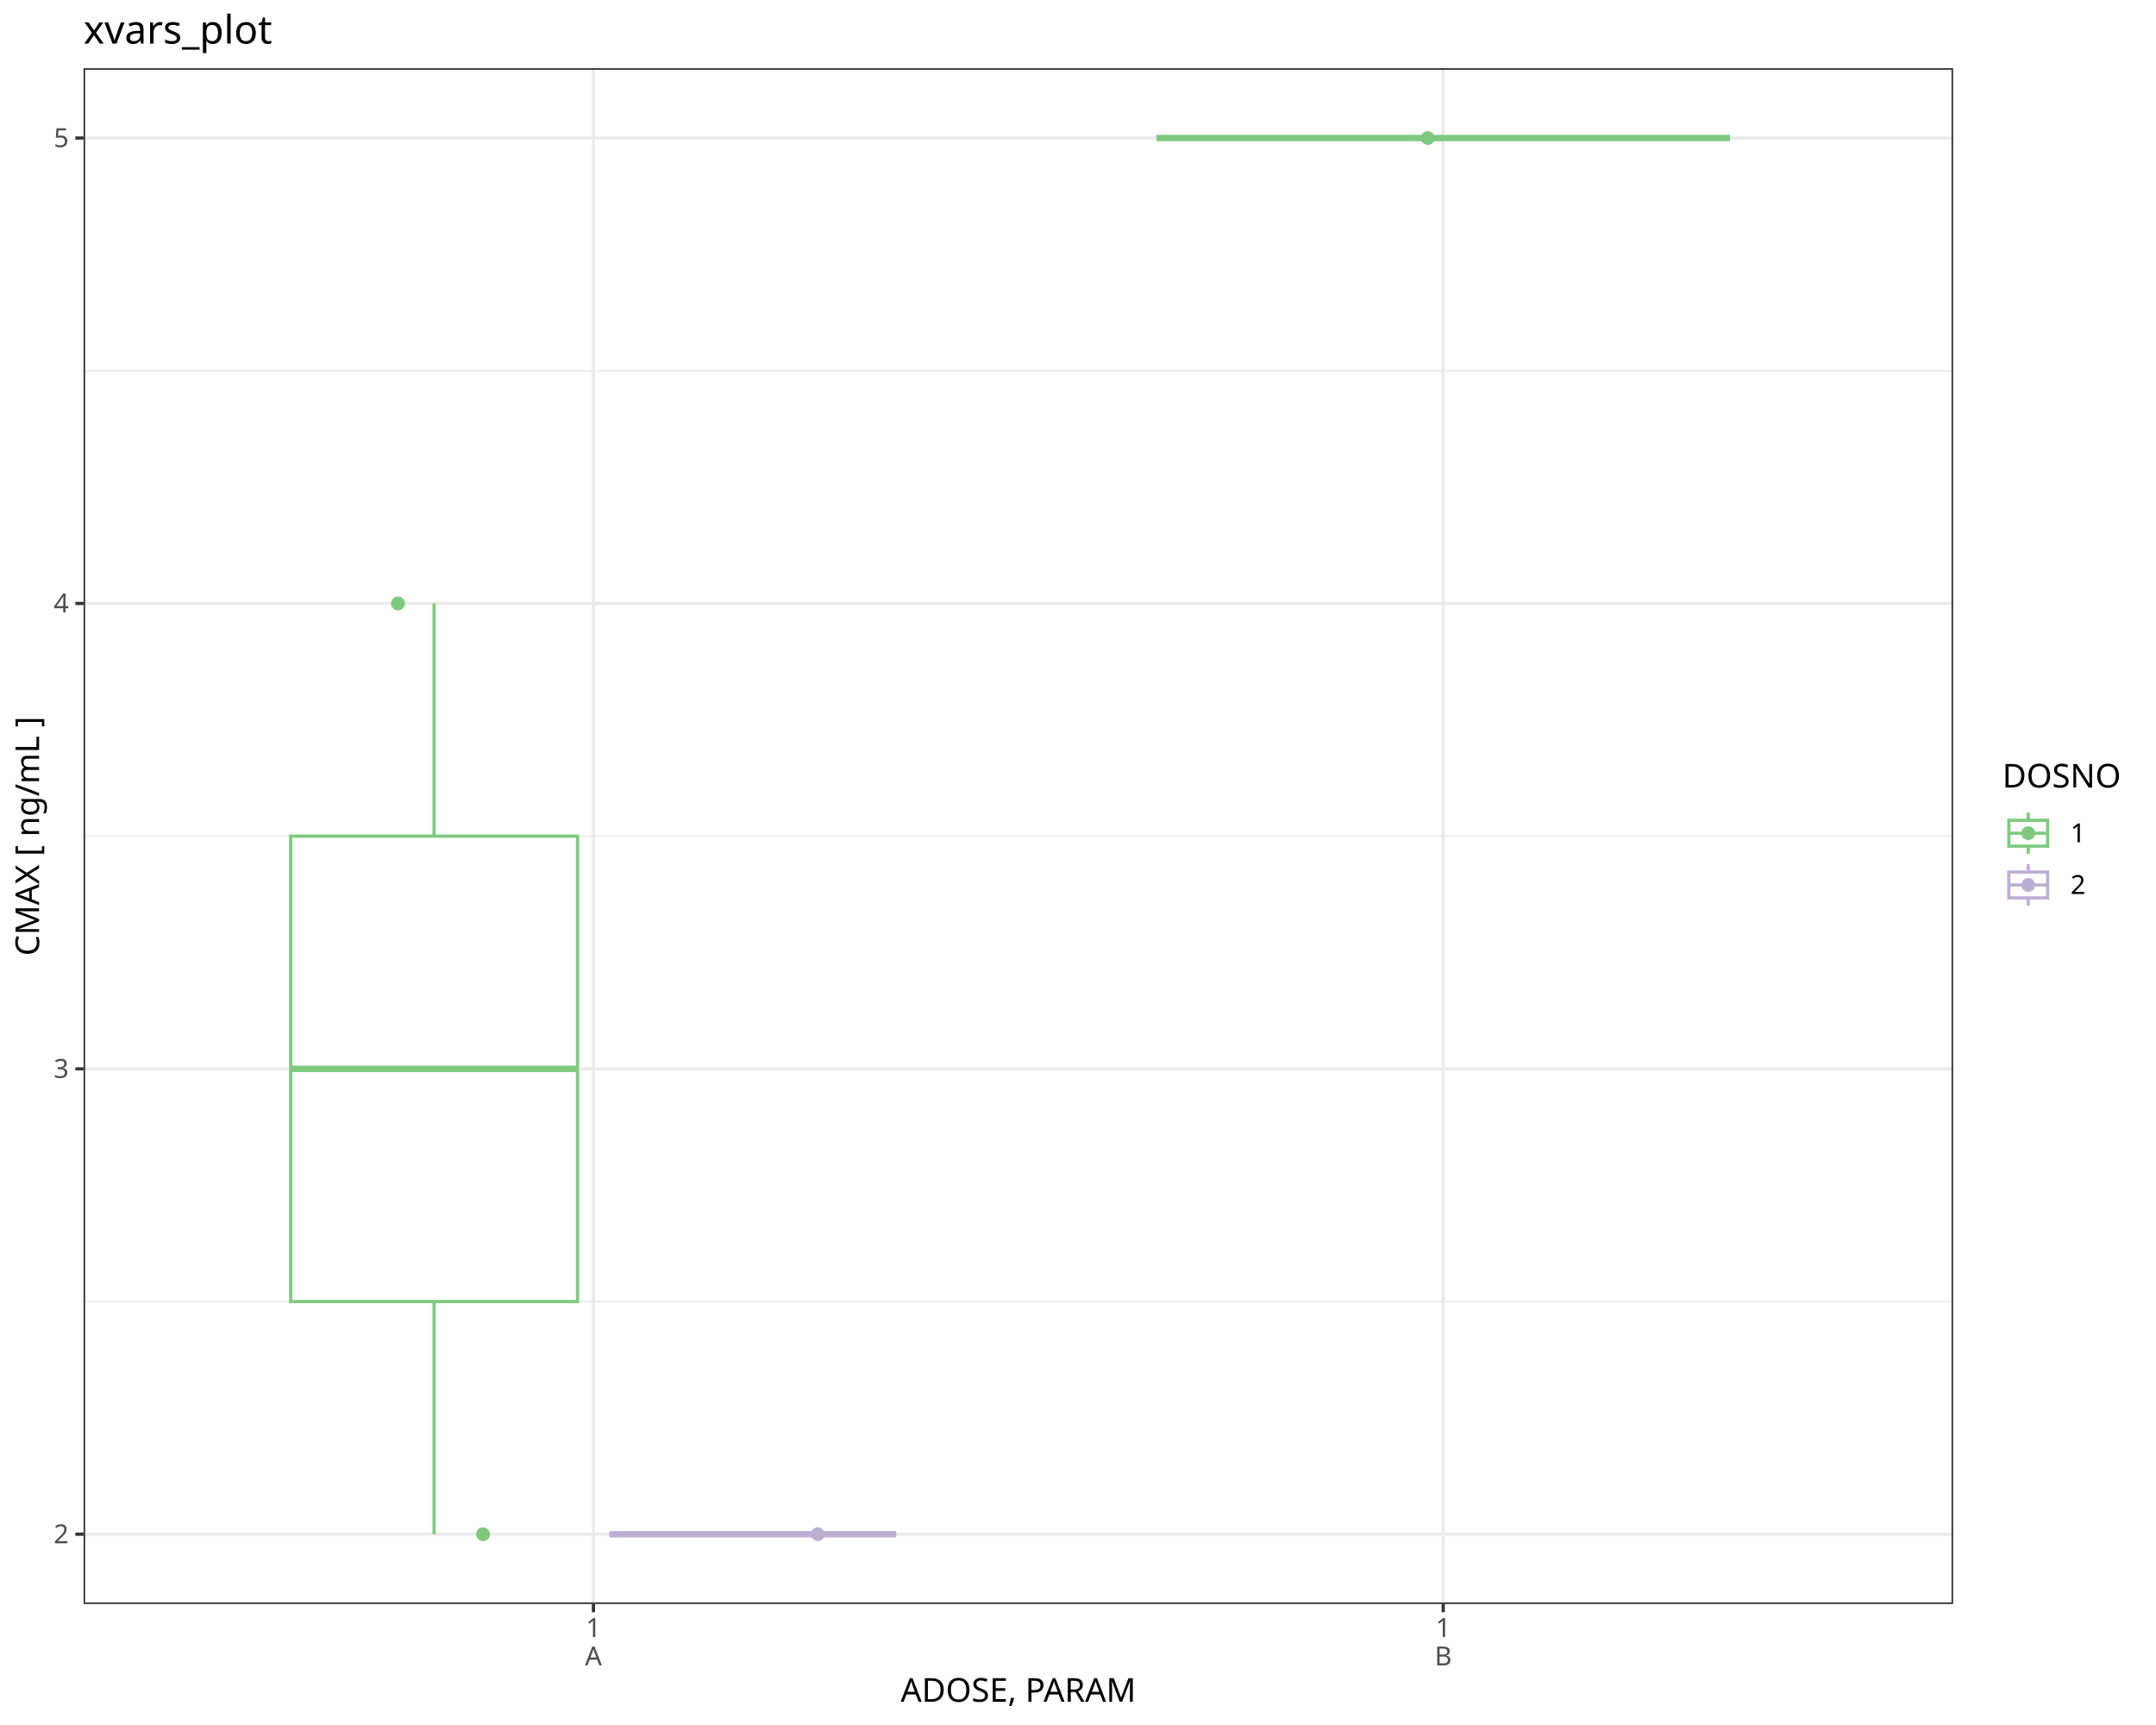
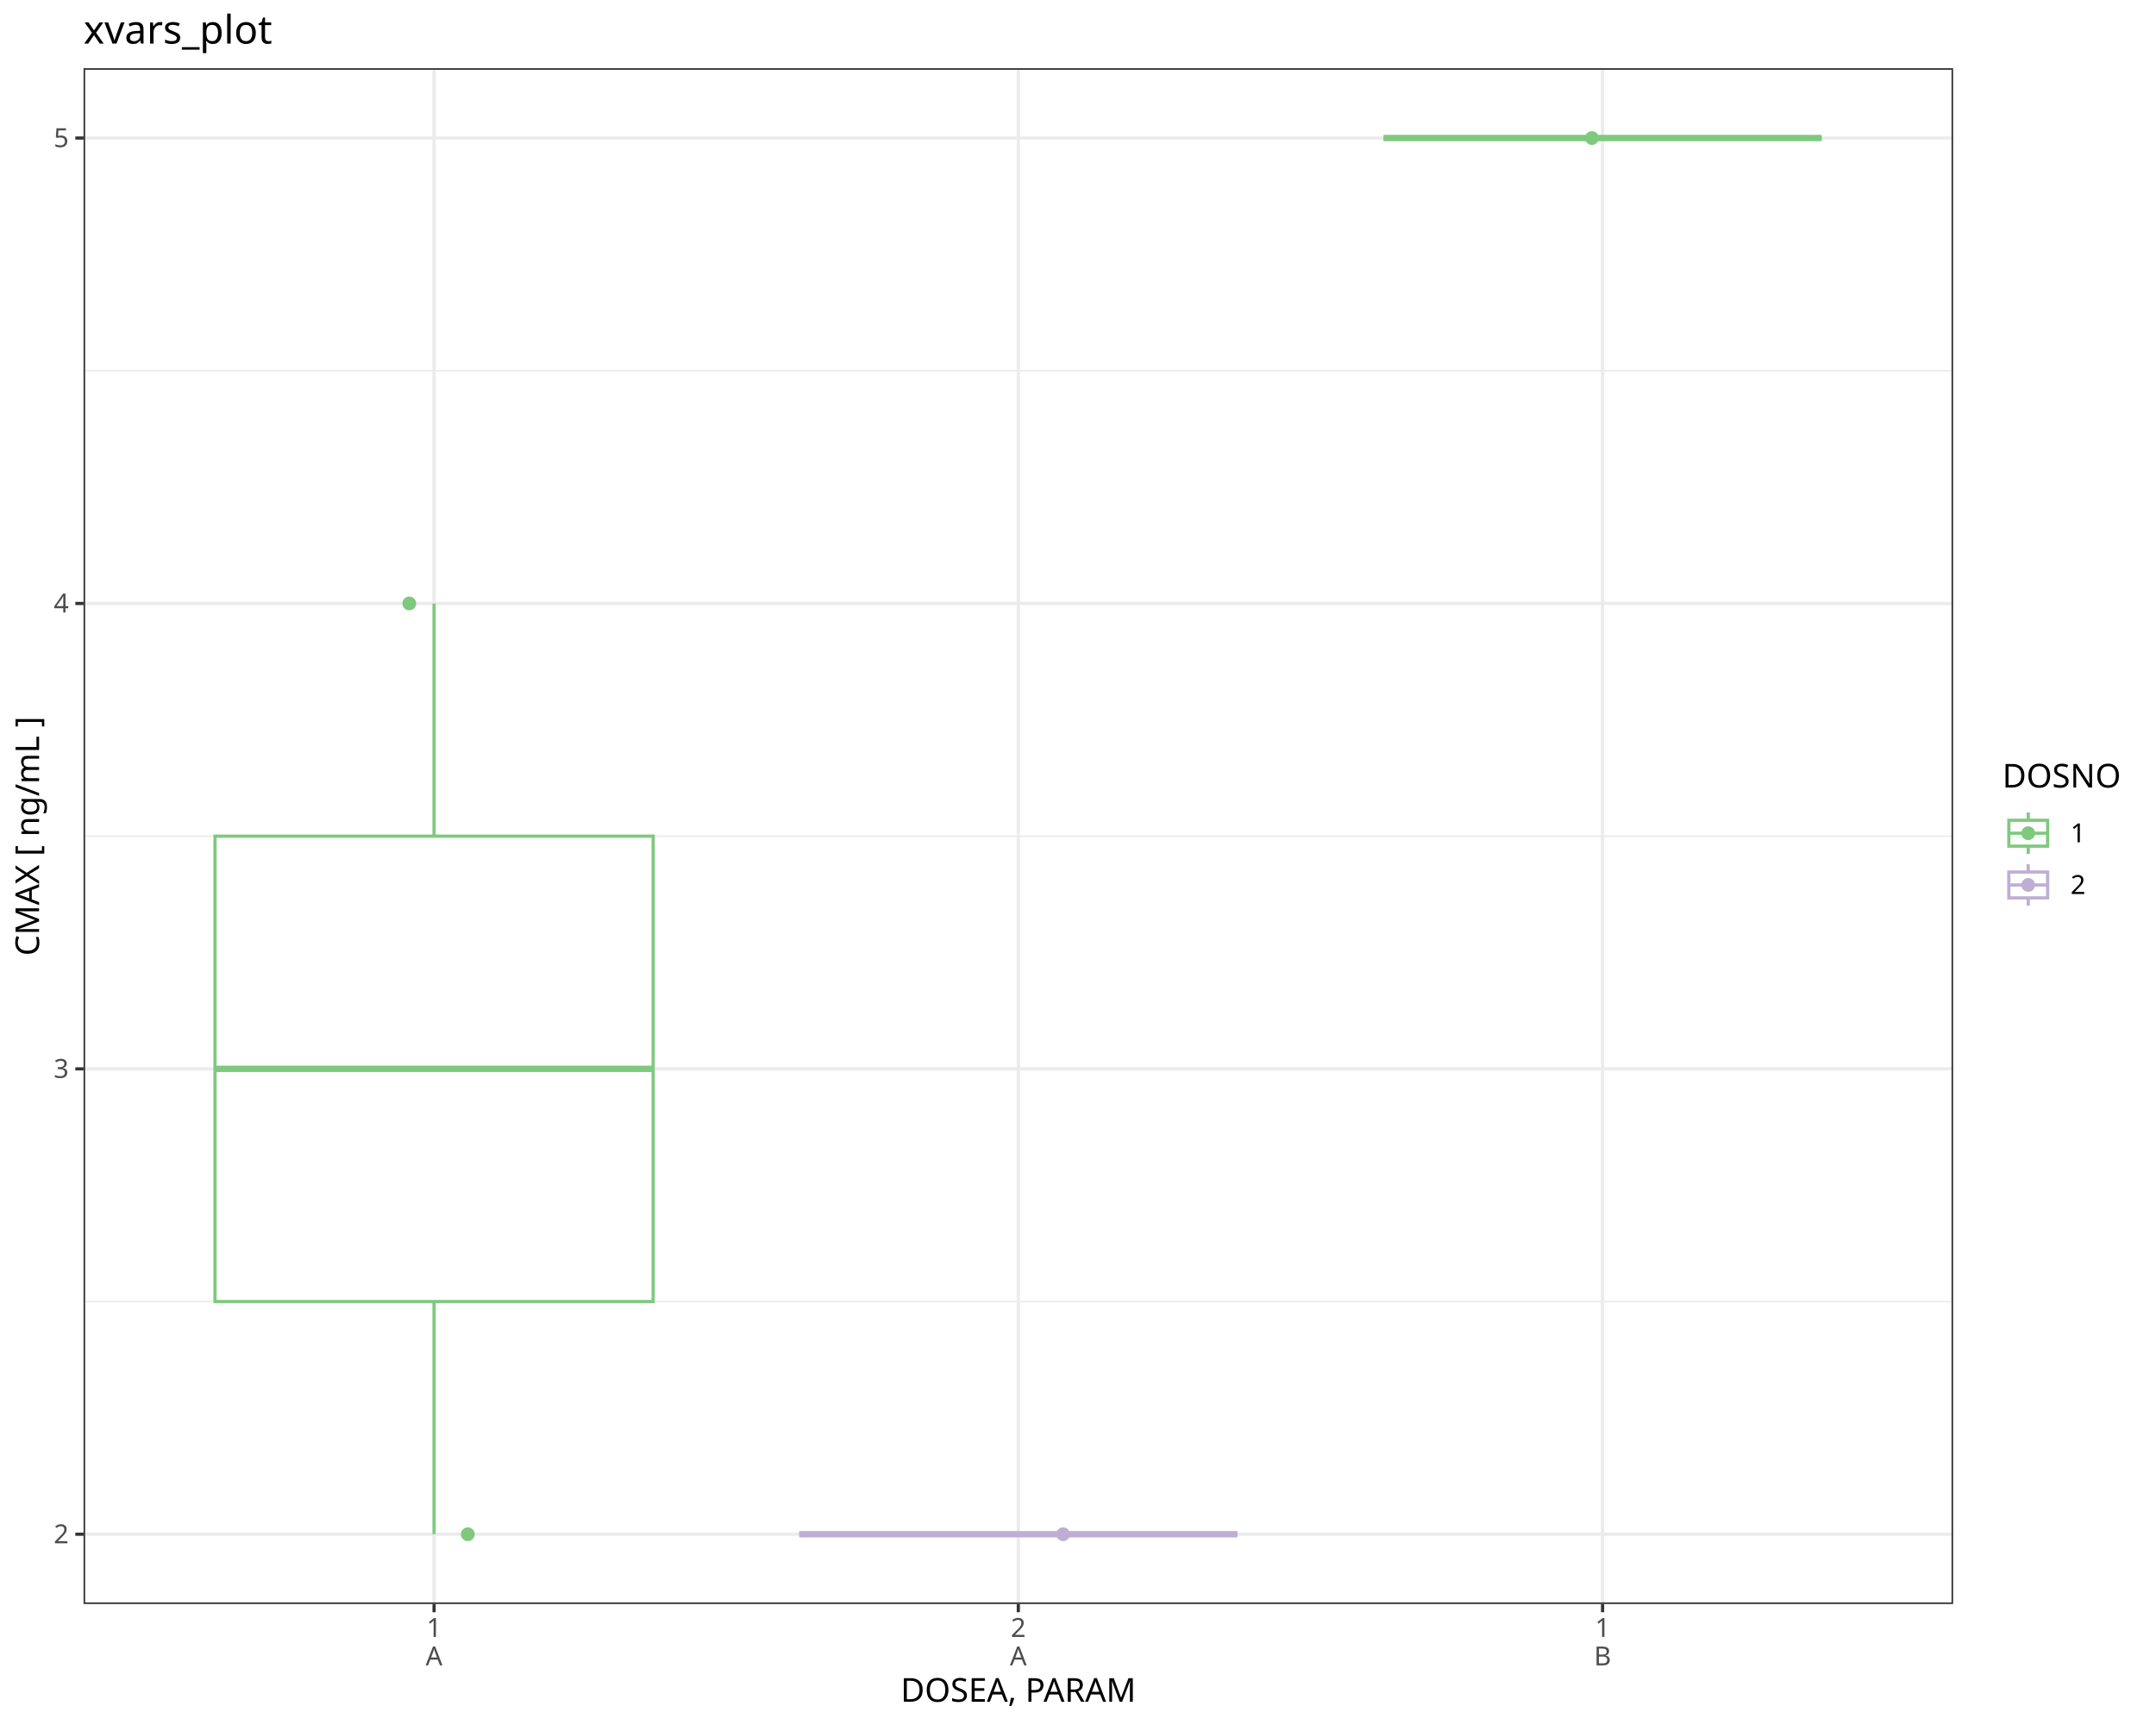
<svg xmlns="http://www.w3.org/2000/svg" class="svglite" data-engine-version="2.0" width="720.00pt" height="576.00pt" viewBox="0 0 720.00 576.00">
  <defs>
    <style type="text/css">
    .svglite line, .svglite polyline, .svglite polygon, .svglite path, .svglite rect, .svglite circle {
      fill: none;
      stroke: #000000;
      stroke-linecap: round;
      stroke-linejoin: round;
      stroke-miterlimit: 10.00;
    }
  </style>
  </defs>
  <rect width="100%" height="100%" style="stroke: none; fill: #FFFFFF;" />
  <defs>
    <clipPath id="cpMC4wMHw3MjAuMDB8MC4wMHw1NzYuMDA=">
      <rect x="0.00" y="0.00" width="720.00" height="576.00" />
    </clipPath>
  </defs>
  <g clip-path="url(#cpMC4wMHw3MjAuMDB8MC4wMHw1NzYuMDA=)">
    <rect x="-0" y="0.00" width="720.00" height="576.00" style="stroke-width: 1.07; stroke: #FFFFFF; fill: #FFFFFF;" />
  </g>
  <defs>
    <clipPath id="cpMjcuOTB8NjUyLjI1fDIyLjc4fDUzNS42MQ==">
      <rect x="27.90" y="22.78" width="624.35" height="512.83" />
    </clipPath>
  </defs>
  <g clip-path="url(#cpMjcuOTB8NjUyLjI1fDIyLjc4fDUzNS42MQ==)">
    <rect x="27.90" y="22.78" width="624.35" height="512.83" style="stroke-width: 1.07; stroke: none; fill: #FFFFFF;" />
    <polyline points="27.90,434.60 652.25,434.60 " style="stroke-width: 0.53; stroke: #EBEBEB; stroke-linecap: butt;" />
    <polyline points="27.90,279.20 652.25,279.20 " style="stroke-width: 0.53; stroke: #EBEBEB; stroke-linecap: butt;" />
    <polyline points="27.90,123.79 652.25,123.79 " style="stroke-width: 0.53; stroke: #EBEBEB; stroke-linecap: butt;" />
    <polyline points="27.90,512.30 652.25,512.30 " style="stroke-width: 1.07; stroke: #EBEBEB; stroke-linecap: butt;" />
    <polyline points="27.90,356.90 652.25,356.90 " style="stroke-width: 1.07; stroke: #EBEBEB; stroke-linecap: butt;" />
    <polyline points="27.90,201.50 652.25,201.50 " style="stroke-width: 1.07; stroke: #EBEBEB; stroke-linecap: butt;" />
    <polyline points="27.90,46.09 652.25,46.09 " style="stroke-width: 1.07; stroke: #EBEBEB; stroke-linecap: butt;" />
-     <polyline points="198.18,535.61 198.18,22.78 " style="stroke-width: 1.07; stroke: #EBEBEB; stroke-linecap: butt;" />
-     <polyline points="481.97,535.61 481.97,22.78 " style="stroke-width: 1.07; stroke: #EBEBEB; stroke-linecap: butt;" />
+     <polyline points="144.96,535.61 144.96,22.78 " style="stroke-width: 1.07; stroke: #EBEBEB; stroke-linecap: butt;" />
+     <polyline points="340.07,535.61 340.07,22.78 " style="stroke-width: 1.07; stroke: #EBEBEB; stroke-linecap: butt;" />
+     <polyline points="535.18,535.61 535.18,22.78 " style="stroke-width: 1.07; stroke: #EBEBEB; stroke-linecap: butt;" />
    <line x1="144.96" y1="279.20" x2="144.96" y2="201.50" style="stroke-width: 1.07; stroke: #7FC97F; stroke-linecap: butt;" />
    <line x1="144.96" y1="434.60" x2="144.96" y2="512.30" style="stroke-width: 1.07; stroke: #7FC97F; stroke-linecap: butt;" />
-     <polygon points="97.07,279.20 97.07,434.60 192.86,434.60 192.86,279.20 97.07,279.20 " style="stroke-width: 1.07; stroke: #7FC97F; stroke-linecap: butt; stroke-linejoin: miter; fill: #FFFFFF;" />
-     <line x1="97.07" y1="356.90" x2="192.86" y2="356.90" style="stroke-width: 2.13; stroke: #7FC97F; stroke-linecap: butt; stroke-linejoin: miter;" />
-     <line x1="251.39" y1="512.30" x2="251.39" y2="512.30" style="stroke-width: 1.07; stroke: #BEAED4; stroke-linecap: butt;" />
-     <line x1="251.39" y1="512.30" x2="251.39" y2="512.30" style="stroke-width: 1.07; stroke: #BEAED4; stroke-linecap: butt;" />
-     <polygon points="203.50,512.30 203.50,512.30 299.28,512.30 299.28,512.30 203.50,512.30 " style="stroke-width: 1.07; stroke: #BEAED4; stroke-linecap: butt; stroke-linejoin: miter; fill: #FFFFFF;" />
-     <line x1="203.50" y1="512.30" x2="299.28" y2="512.30" style="stroke-width: 2.13; stroke: #BEAED4; stroke-linecap: butt; stroke-linejoin: miter;" />
-     <line x1="481.97" y1="46.09" x2="481.97" y2="46.09" style="stroke-width: 1.07; stroke: #7FC97F; stroke-linecap: butt;" />
-     <line x1="481.97" y1="46.09" x2="481.97" y2="46.09" style="stroke-width: 1.07; stroke: #7FC97F; stroke-linecap: butt;" />
-     <polygon points="386.19,46.09 386.19,46.09 577.75,46.09 577.75,46.09 386.19,46.09 " style="stroke-width: 1.07; stroke: #7FC97F; stroke-linecap: butt; stroke-linejoin: miter; fill: #FFFFFF;" />
-     <line x1="386.19" y1="46.09" x2="577.75" y2="46.09" style="stroke-width: 2.13; stroke: #7FC97F; stroke-linecap: butt; stroke-linejoin: miter;" />
-     <circle cx="132.91" cy="201.50" r="1.95" style="stroke-width: 0.71; stroke: #7FC97F; fill: #7FC97F;" />
-     <circle cx="161.33" cy="512.30" r="1.95" style="stroke-width: 0.71; stroke: #7FC97F; fill: #7FC97F;" />
-     <circle cx="476.81" cy="46.09" r="1.95" style="stroke-width: 0.71; stroke: #7FC97F; fill: #7FC97F;" />
-     <circle cx="273.13" cy="512.30" r="1.95" style="stroke-width: 0.71; stroke: #BEAED4; fill: #BEAED4;" />
+     <polygon points="71.80,279.20 71.80,434.60 218.13,434.60 218.13,279.20 71.80,279.20 " style="stroke-width: 1.07; stroke: #7FC97F; stroke-linecap: butt; stroke-linejoin: miter; fill: #FFFFFF;" />
+     <line x1="71.80" y1="356.90" x2="218.13" y2="356.90" style="stroke-width: 2.13; stroke: #7FC97F; stroke-linecap: butt; stroke-linejoin: miter;" />
+     <line x1="340.07" y1="512.30" x2="340.07" y2="512.30" style="stroke-width: 1.07; stroke: #BEAED4; stroke-linecap: butt;" />
+     <line x1="340.07" y1="512.30" x2="340.07" y2="512.30" style="stroke-width: 1.07; stroke: #BEAED4; stroke-linecap: butt;" />
+     <polygon points="266.91,512.30 266.91,512.30 413.24,512.30 413.24,512.30 266.91,512.30 " style="stroke-width: 1.07; stroke: #BEAED4; stroke-linecap: butt; stroke-linejoin: miter; fill: #FFFFFF;" />
+     <line x1="266.91" y1="512.30" x2="413.24" y2="512.30" style="stroke-width: 2.13; stroke: #BEAED4; stroke-linecap: butt; stroke-linejoin: miter;" />
+     <line x1="535.18" y1="46.09" x2="535.18" y2="46.09" style="stroke-width: 1.07; stroke: #7FC97F; stroke-linecap: butt;" />
+     <line x1="535.18" y1="46.09" x2="535.18" y2="46.09" style="stroke-width: 1.07; stroke: #7FC97F; stroke-linecap: butt;" />
+     <polygon points="462.02,46.09 462.02,46.09 608.35,46.09 608.35,46.09 462.02,46.09 " style="stroke-width: 1.07; stroke: #7FC97F; stroke-linecap: butt; stroke-linejoin: miter; fill: #FFFFFF;" />
+     <line x1="462.02" y1="46.09" x2="608.35" y2="46.09" style="stroke-width: 2.13; stroke: #7FC97F; stroke-linecap: butt; stroke-linejoin: miter;" />
+     <circle cx="136.68" cy="201.50" r="1.95" style="stroke-width: 0.71; stroke: #7FC97F; fill: #7FC97F;" />
+     <circle cx="156.22" cy="512.30" r="1.95" style="stroke-width: 0.71; stroke: #7FC97F; fill: #7FC97F;" />
+     <circle cx="531.63" cy="46.09" r="1.95" style="stroke-width: 0.71; stroke: #7FC97F; fill: #7FC97F;" />
+     <circle cx="355.02" cy="512.30" r="1.95" style="stroke-width: 0.71; stroke: #BEAED4; fill: #BEAED4;" />
    <rect x="27.90" y="22.78" width="624.35" height="512.83" style="stroke-width: 1.07; stroke: #333333;" />
  </g>
  <g clip-path="url(#cpMC4wMHw3MjAuMDB8MC4wMHw1NzYuMDA=)">
    <text x="22.97" y="515.33" text-anchor="end" style="font-size: 8.80px; fill: #4D4D4D; font-family: sans;" textLength="4.89px" lengthAdjust="spacingAndGlyphs">2</text>
    <text x="22.97" y="359.92" text-anchor="end" style="font-size: 8.80px; fill: #4D4D4D; font-family: sans;" textLength="4.89px" lengthAdjust="spacingAndGlyphs">3</text>
    <text x="22.97" y="204.52" text-anchor="end" style="font-size: 8.80px; fill: #4D4D4D; font-family: sans;" textLength="4.89px" lengthAdjust="spacingAndGlyphs">4</text>
    <text x="22.97" y="49.12" text-anchor="end" style="font-size: 8.80px; fill: #4D4D4D; font-family: sans;" textLength="4.89px" lengthAdjust="spacingAndGlyphs">5</text>
    <polyline points="25.16,512.30 27.90,512.30 " style="stroke-width: 1.07; stroke: #333333; stroke-linecap: butt;" />
    <polyline points="25.16,356.90 27.90,356.90 " style="stroke-width: 1.07; stroke: #333333; stroke-linecap: butt;" />
    <polyline points="25.16,201.50 27.90,201.50 " style="stroke-width: 1.07; stroke: #333333; stroke-linecap: butt;" />
    <polyline points="25.16,46.09 27.90,46.09 " style="stroke-width: 1.07; stroke: #333333; stroke-linecap: butt;" />
-     <polyline points="198.18,538.35 198.18,535.61 " style="stroke-width: 1.07; stroke: #333333; stroke-linecap: butt;" />
-     <polyline points="481.97,538.35 481.97,535.61 " style="stroke-width: 1.07; stroke: #333333; stroke-linecap: butt;" />
-     <text x="198.18" y="546.60" text-anchor="middle" style="font-size: 8.80px; fill: #4D4D4D; font-family: sans;" textLength="4.89px" lengthAdjust="spacingAndGlyphs">1</text>
-     <text x="198.18" y="556.10" text-anchor="middle" style="font-size: 8.80px; fill: #4D4D4D; font-family: sans;" textLength="5.87px" lengthAdjust="spacingAndGlyphs">A</text>
-     <text x="481.97" y="546.60" text-anchor="middle" style="font-size: 8.80px; fill: #4D4D4D; font-family: sans;" textLength="4.89px" lengthAdjust="spacingAndGlyphs">1</text>
-     <text x="481.97" y="556.10" text-anchor="middle" style="font-size: 8.80px; fill: #4D4D4D; font-family: sans;" textLength="5.87px" lengthAdjust="spacingAndGlyphs">B</text>
-     <text x="340.07" y="568.24" text-anchor="middle" style="font-size: 11.00px; font-family: sans;" textLength="83.77px" lengthAdjust="spacingAndGlyphs">ADOSE, PARAM</text>
+     <polyline points="144.96,538.35 144.96,535.61 " style="stroke-width: 1.07; stroke: #333333; stroke-linecap: butt;" />
+     <polyline points="340.07,538.35 340.07,535.61 " style="stroke-width: 1.07; stroke: #333333; stroke-linecap: butt;" />
+     <polyline points="535.18,538.35 535.18,535.61 " style="stroke-width: 1.07; stroke: #333333; stroke-linecap: butt;" />
+     <text x="144.96" y="546.60" text-anchor="middle" style="font-size: 8.80px; fill: #4D4D4D; font-family: sans;" textLength="4.89px" lengthAdjust="spacingAndGlyphs">1</text>
+     <text x="144.96" y="556.10" text-anchor="middle" style="font-size: 8.80px; fill: #4D4D4D; font-family: sans;" textLength="5.87px" lengthAdjust="spacingAndGlyphs">A</text>
+     <text x="340.07" y="546.60" text-anchor="middle" style="font-size: 8.80px; fill: #4D4D4D; font-family: sans;" textLength="4.89px" lengthAdjust="spacingAndGlyphs">2</text>
+     <text x="340.07" y="556.10" text-anchor="middle" style="font-size: 8.80px; fill: #4D4D4D; font-family: sans;" textLength="5.87px" lengthAdjust="spacingAndGlyphs">A</text>
+     <text x="535.18" y="546.60" text-anchor="middle" style="font-size: 8.80px; fill: #4D4D4D; font-family: sans;" textLength="4.89px" lengthAdjust="spacingAndGlyphs">1</text>
+     <text x="535.18" y="556.10" text-anchor="middle" style="font-size: 8.80px; fill: #4D4D4D; font-family: sans;" textLength="5.87px" lengthAdjust="spacingAndGlyphs">B</text>
+     <text x="340.07" y="568.24" text-anchor="middle" style="font-size: 11.00px; font-family: sans;" textLength="83.77px" lengthAdjust="spacingAndGlyphs">DOSEA, PARAM</text>
    <text transform="translate(13.05,279.20) rotate(-90)" text-anchor="middle" style="font-size: 11.00px; font-family: sans;" textLength="80.70px" lengthAdjust="spacingAndGlyphs">CMAX  [ ng/mL ]</text>
    <rect x="663.21" y="248.77" width="51.31" height="60.85" style="stroke-width: 1.07; stroke: none; fill: #FFFFFF;" />
    <text x="668.69" y="262.96" style="font-size: 11.00px; font-family: sans;" textLength="40.35px" lengthAdjust="spacingAndGlyphs">DOSNO</text>
    <rect x="668.69" y="269.58" width="17.28" height="17.28" style="stroke-width: 1.07; stroke: none; fill: #FFFFFF;" />
    <polyline points="677.33,285.13 677.33,282.54 " style="stroke-width: 1.07; stroke: #7FC97F; stroke-linecap: butt; stroke-linejoin: miter;" />
    <polyline points="677.33,273.90 677.33,271.31 " style="stroke-width: 1.07; stroke: #7FC97F; stroke-linecap: butt; stroke-linejoin: miter;" />
    <rect x="670.85" y="273.90" width="12.96" height="8.64" style="stroke-width: 1.07; stroke: #7FC97F; stroke-linecap: butt; stroke-linejoin: miter; fill: #FFFFFF;" />
    <polyline points="670.85,278.22 683.81,278.22 " style="stroke-width: 1.07; stroke: #7FC97F; stroke-linecap: butt; stroke-linejoin: miter;" />
    <circle cx="677.33" cy="278.22" r="1.95" style="stroke-width: 0.71; stroke: #7FC97F; fill: #7FC97F;" />
    <rect x="668.69" y="286.86" width="17.28" height="17.28" style="stroke-width: 1.07; stroke: none; fill: #FFFFFF;" />
    <polyline points="677.33,302.41 677.33,299.82 " style="stroke-width: 1.07; stroke: #BEAED4; stroke-linecap: butt; stroke-linejoin: miter;" />
    <polyline points="677.33,291.18 677.33,288.59 " style="stroke-width: 1.07; stroke: #BEAED4; stroke-linecap: butt; stroke-linejoin: miter;" />
    <rect x="670.85" y="291.18" width="12.96" height="8.64" style="stroke-width: 1.07; stroke: #BEAED4; stroke-linecap: butt; stroke-linejoin: miter; fill: #FFFFFF;" />
    <polyline points="670.85,295.50 683.81,295.50 " style="stroke-width: 1.07; stroke: #BEAED4; stroke-linecap: butt; stroke-linejoin: miter;" />
    <circle cx="677.33" cy="295.50" r="1.95" style="stroke-width: 0.71; stroke: #BEAED4; fill: #BEAED4;" />
    <text x="691.45" y="281.25" style="font-size: 8.80px; font-family: sans;" textLength="4.89px" lengthAdjust="spacingAndGlyphs">1</text>
    <text x="691.45" y="298.53" style="font-size: 8.80px; font-family: sans;" textLength="4.89px" lengthAdjust="spacingAndGlyphs">2</text>
    <text x="27.90" y="14.56" style="font-size: 13.20px; font-family: sans;" textLength="60.18px" lengthAdjust="spacingAndGlyphs">xvars_plot</text>
  </g>
</svg>
